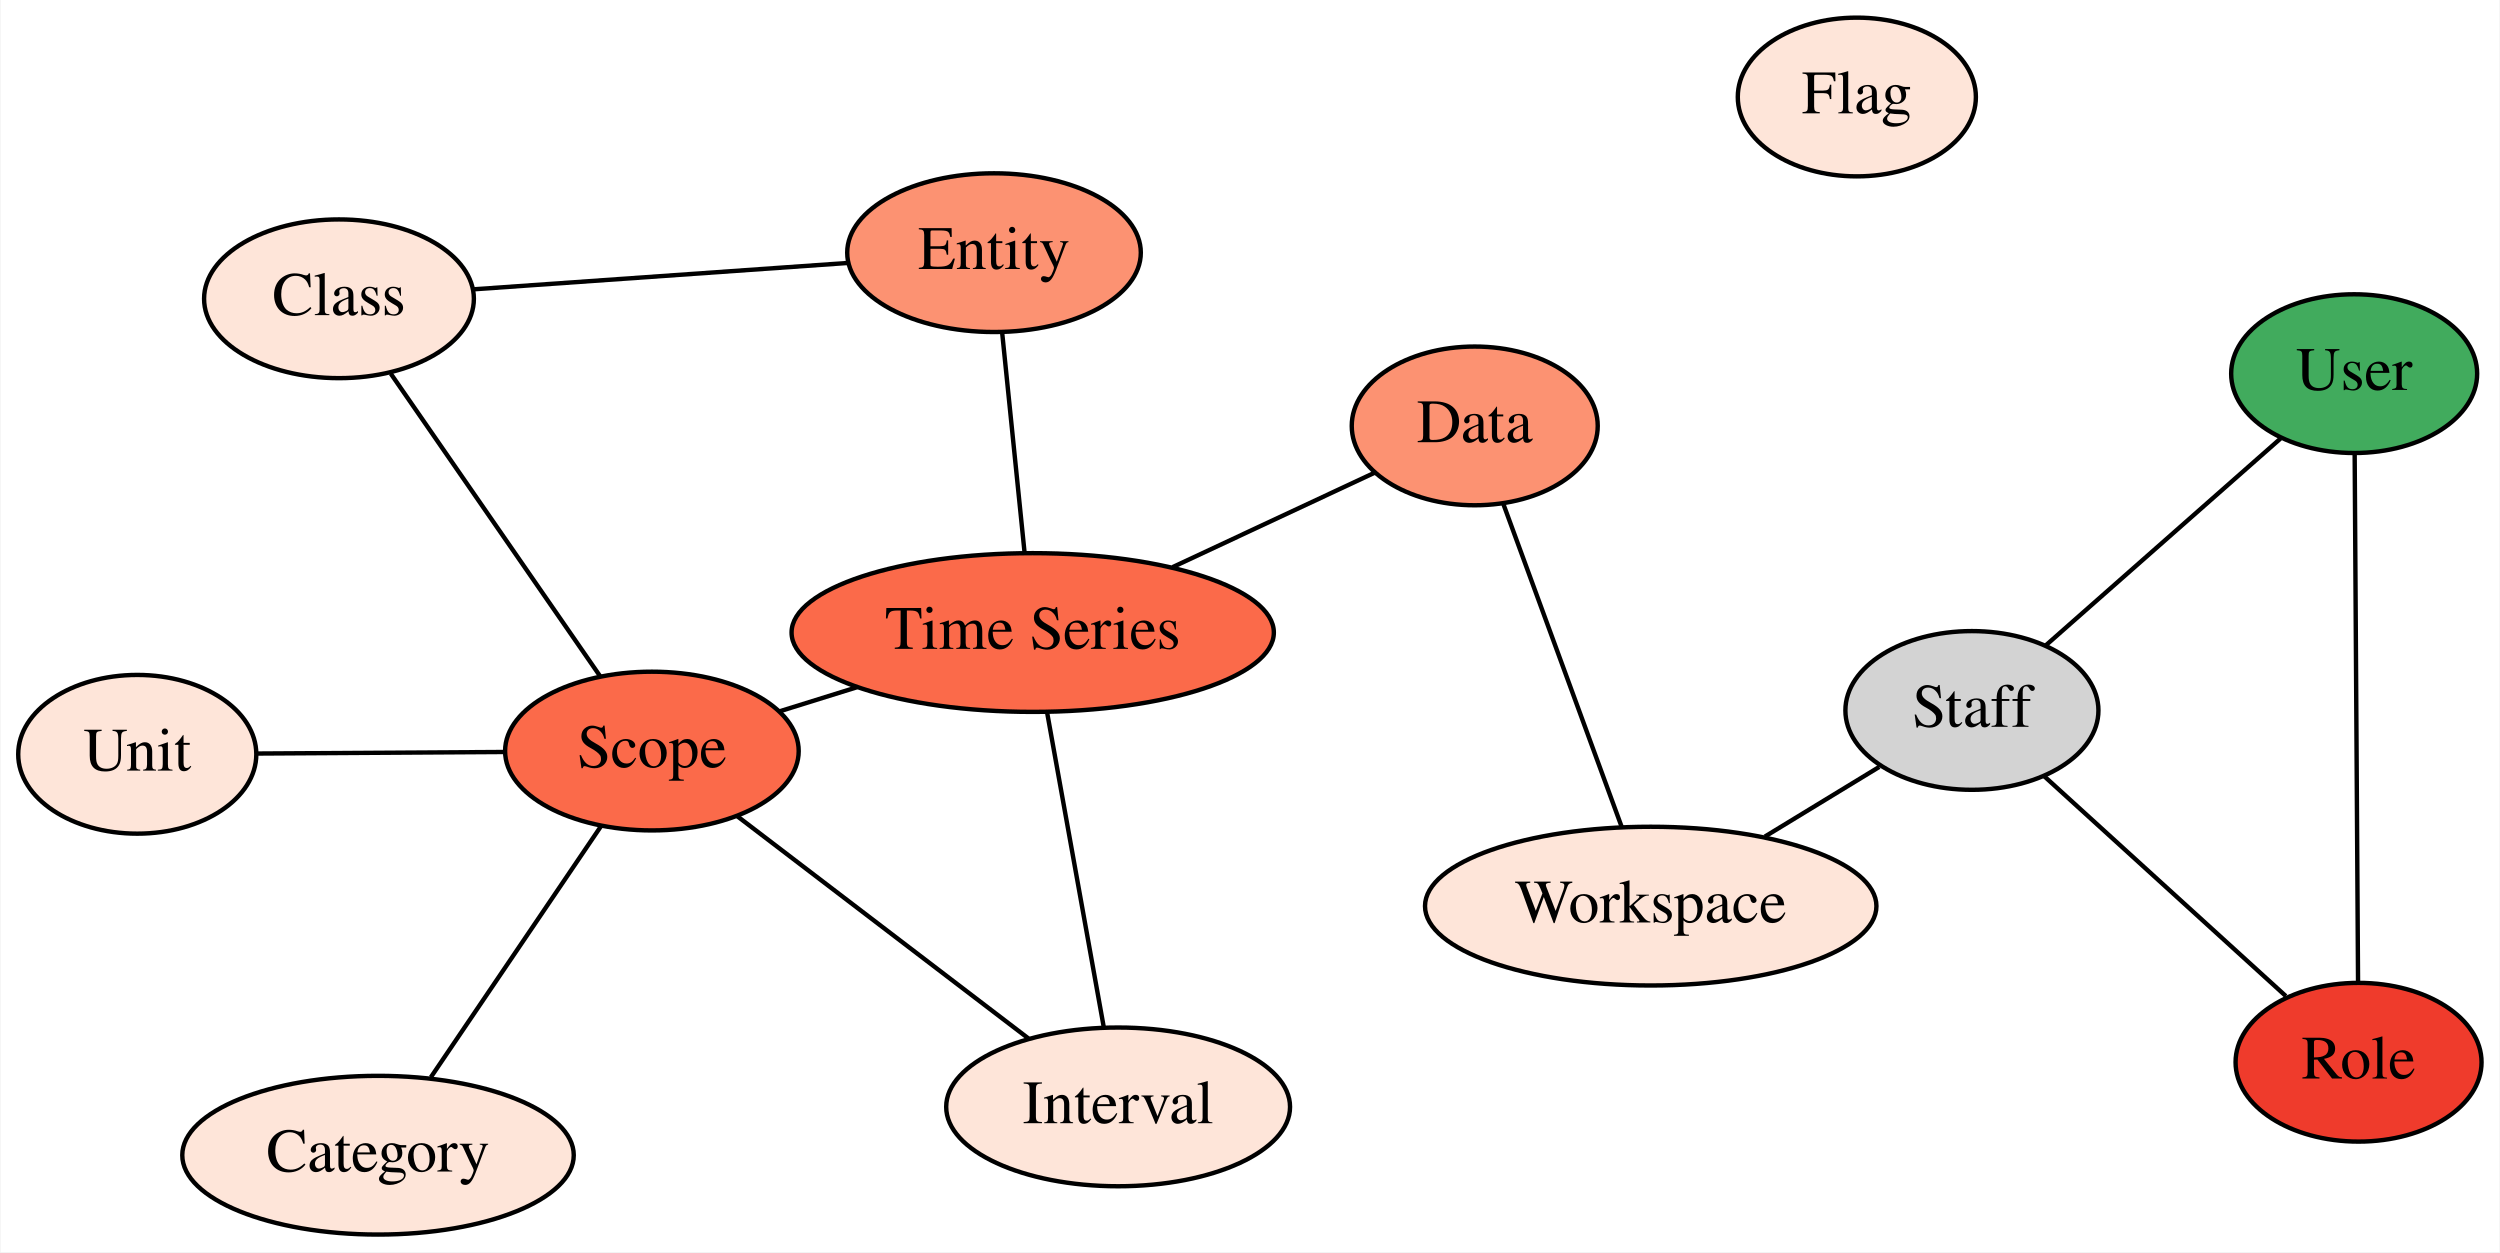
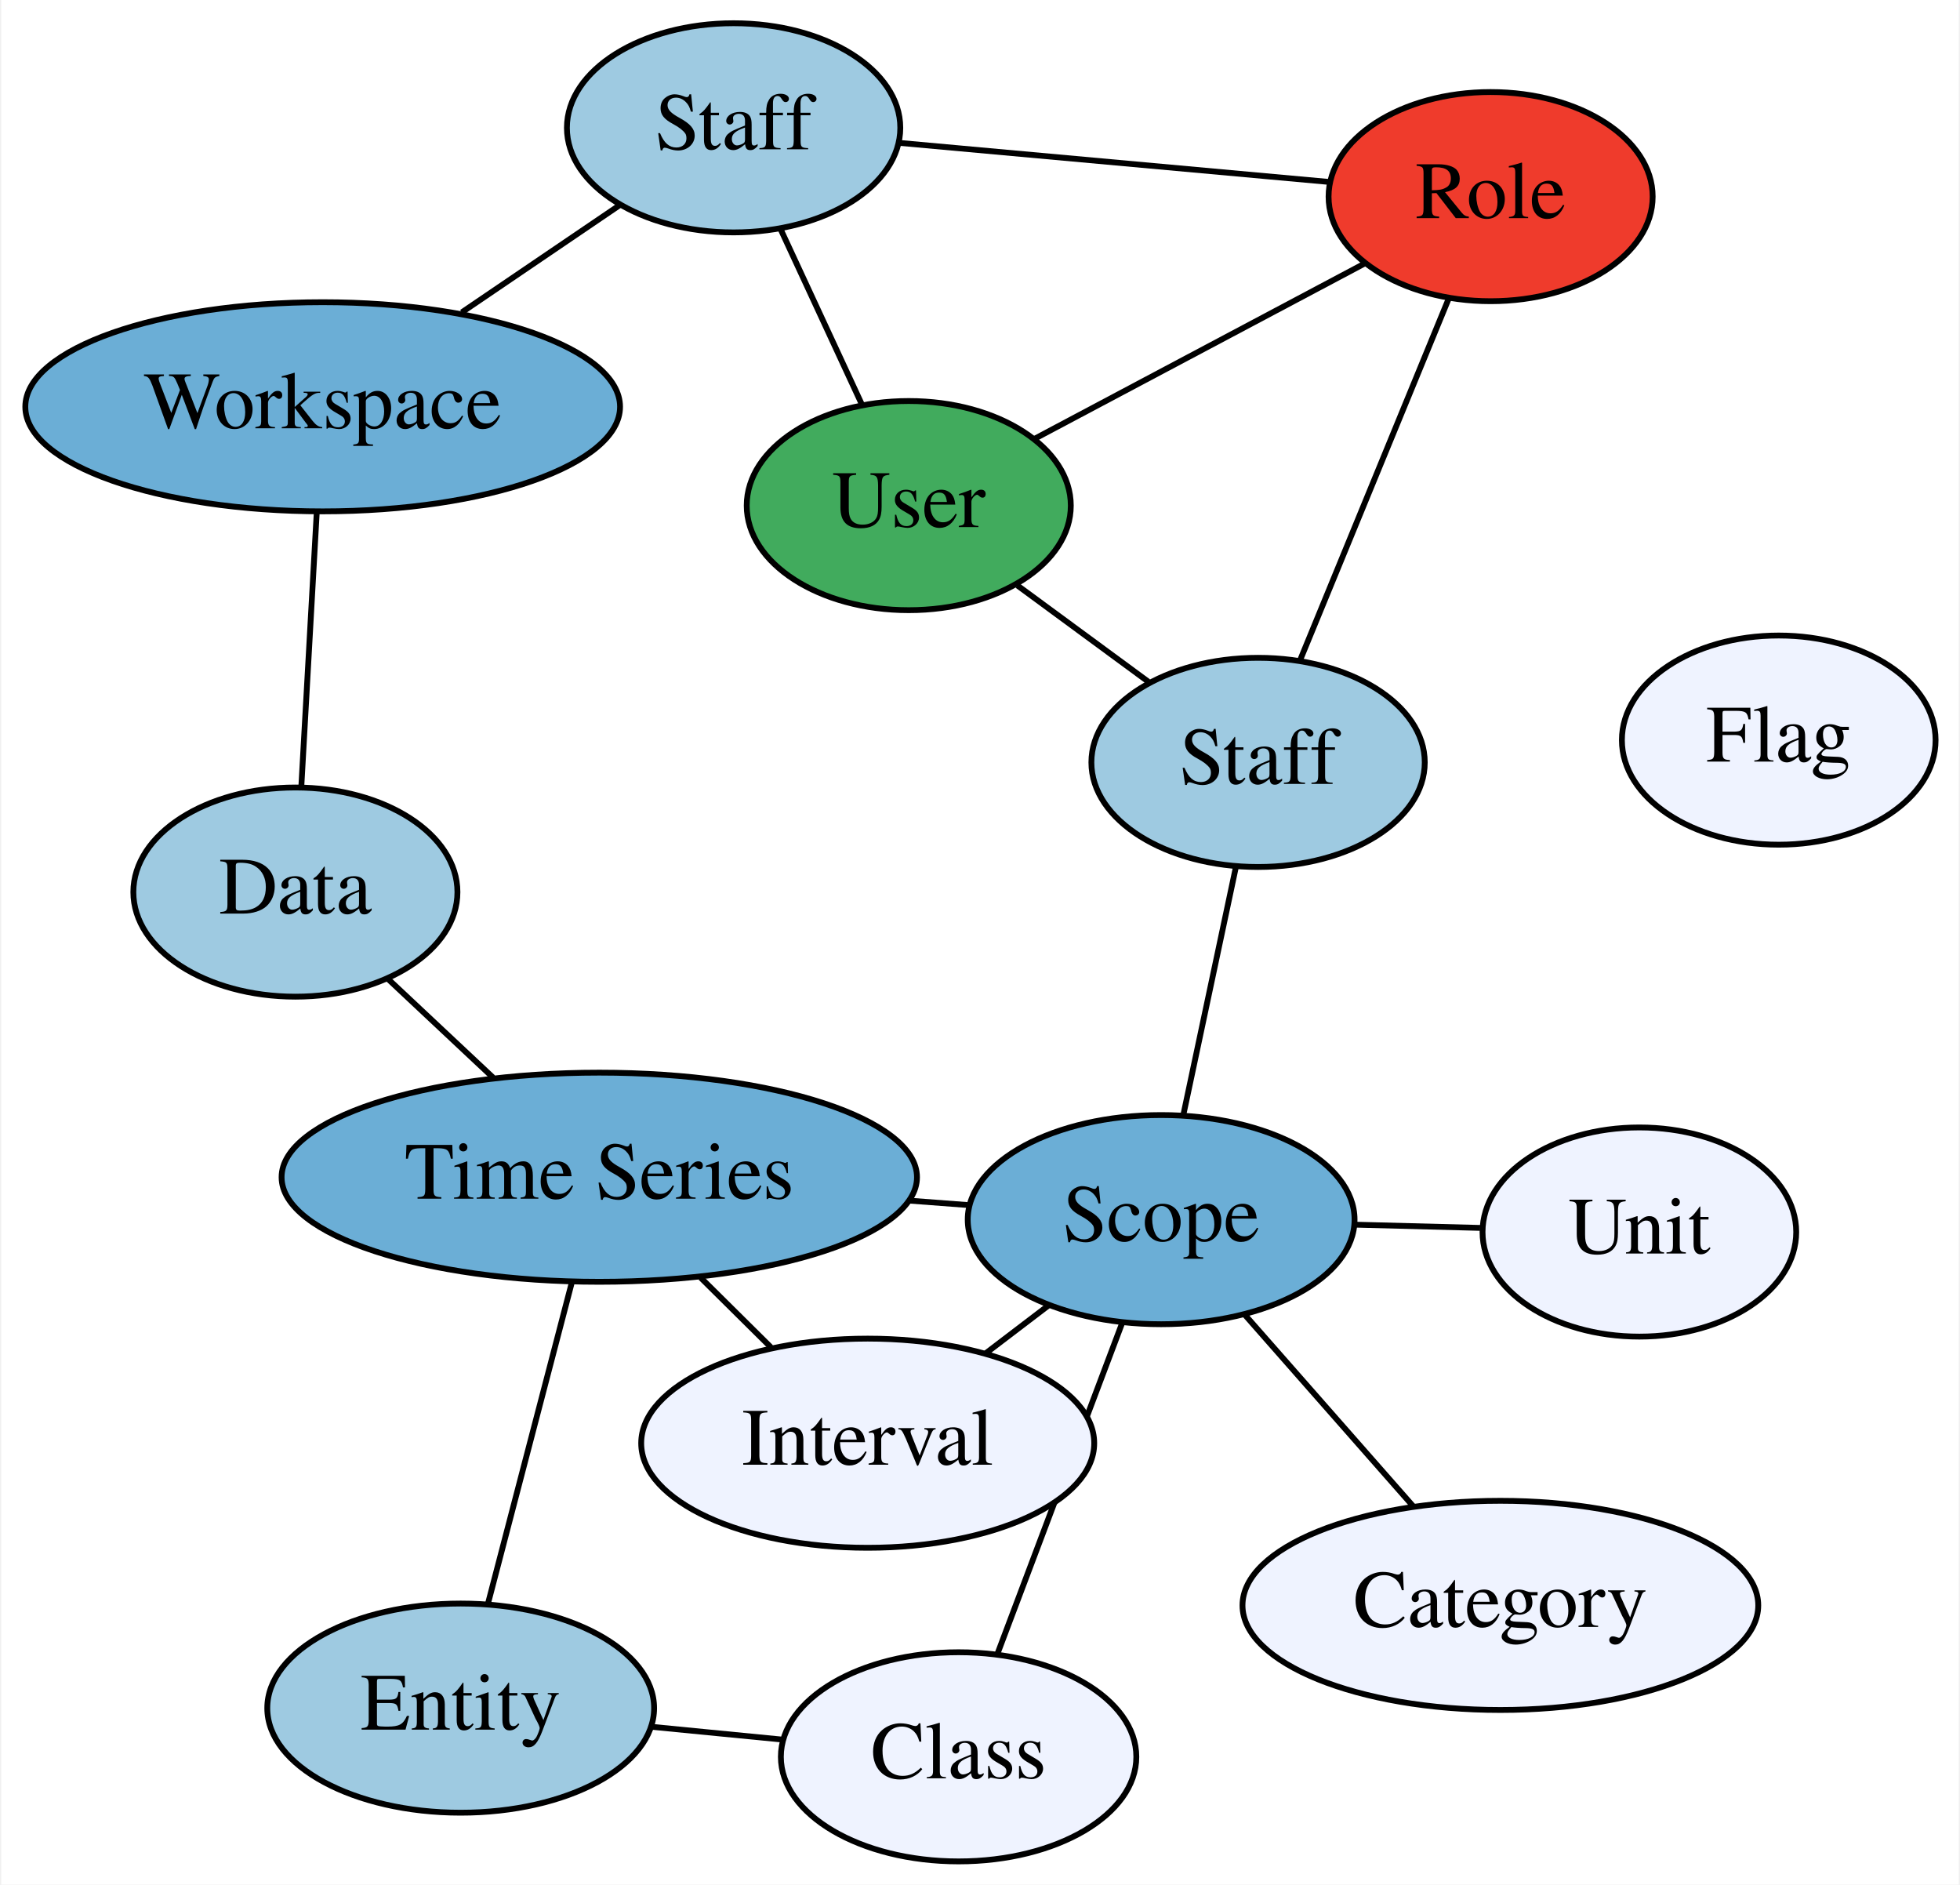
- <svg xmlns="http://www.w3.org/2000/svg" width="567pt" height="284pt" viewBox="0.00 0.00 566.74 284.00">
-   <g id="graph0" class="graph" transform="scale(1 1) rotate(0) translate(4 280)">
-     <polygon fill="white" stroke="none" points="-4,4 -4,-280 562.738,-280 562.738,4 -4,4" />
+ <svg xmlns="http://www.w3.org/2000/svg" width="337pt" height="324pt" viewBox="0.00 0.00 337.00 324.39">
+   <g id="graph0" class="graph" transform="scale(1 1) rotate(0) translate(4 320.388)">
+     <polygon fill="white" stroke="none" points="-4,4 -4,-320.388 333,-320.388 333,4 -4,4" />
    <g id="node1" class="node">
-       <ellipse fill="#fee5d9" stroke="black" cx="370.254" cy="-74.491" rx="51.191" ry="18" />
-       <text text-anchor="middle" x="370.254" y="-70.791" font-family="Times,serif" font-size="14.00">Workspace</text>
+       <ellipse fill="#6baed6" stroke="black" cx="51.345" cy="-250.371" rx="51.191" ry="18" />
+       <text text-anchor="middle" x="51.345" y="-246.671" font-family="Times,serif" font-size="14.00">Workspace</text>
    </g>
    <g id="node3" class="node">
-       <ellipse fill="#fc9272" stroke="black" cx="330.341" cy="-183.404" rx="27.895" ry="18" />
-       <text text-anchor="middle" x="330.341" y="-179.704" font-family="Times,serif" font-size="14.00">Data</text>
+       <ellipse fill="#9ecae1" stroke="black" cx="46.648" cy="-166.841" rx="27.895" ry="18" />
+       <text text-anchor="middle" x="46.648" y="-163.141" font-family="Times,serif" font-size="14.00">Data</text>
+     </g>
+     <g id="edge16" class="edge">
+       <path fill="none" stroke="black" d="M50.326,-232.246C49.538,-218.236 48.453,-198.932 47.665,-184.931" />
+     </g>
+     <g id="node7" class="node">
+       <ellipse fill="#9ecae1" stroke="black" cx="122.084" cy="-298.388" rx="28.695" ry="18" />
+       <text text-anchor="middle" x="122.084" y="-294.688" font-family="Times,serif" font-size="14.00">Staff</text>
+     </g>
+     <g id="edge4" class="edge">
+       <path fill="none" stroke="black" d="M75.294,-266.628C84.112,-272.613 93.991,-279.319 102.391,-285.021" />
+     </g>
+     <g id="node2" class="node">
+       <ellipse fill="#41ab5d" stroke="black" cx="152.237" cy="-233.364" rx="27.895" ry="18" />
+       <text text-anchor="middle" x="152.237" y="-229.664" font-family="Times,serif" font-size="14.00">User</text>
+     </g>
+     <g id="node4" class="node">
+       <ellipse fill="#9ecae1" stroke="black" cx="212.369" cy="-189.164" rx="28.695" ry="18" />
+       <text text-anchor="middle" x="212.369" y="-185.464" font-family="Times,serif" font-size="14.00">Staff</text>
+     </g>
+     <g id="edge9" class="edge">
+       <path fill="none" stroke="black" d="M170.934,-219.621C178.105,-214.35 186.288,-208.335 193.477,-203.05" />
    </g>
    <g id="edge2" class="edge">
-       <path fill="none" stroke="black" d="M363.663,-92.476C356.223,-112.777 344.198,-145.592 336.809,-165.754" />
+       <path fill="none" stroke="black" d="M144.157,-250.79C139.83,-260.119 134.516,-271.578 130.187,-280.915" />
    </g>
    <g id="node5" class="node">
-       <ellipse fill="lightgrey" stroke="black" cx="443.1" cy="-118.869" rx="28.695" ry="18" />
-       <text text-anchor="middle" x="443.1" y="-115.169" font-family="Times,serif" font-size="14.00">Staff</text>
+       <ellipse fill="#6baed6" stroke="black" cx="195.684" cy="-110.462" rx="33.295" ry="18" />
+       <text text-anchor="middle" x="195.684" y="-106.762" font-family="Times,serif" font-size="14.00">Scope</text>
+     </g>
+     <g id="edge8" class="edge">
+       <path fill="none" stroke="black" d="M199.554,-128.715C202.268,-141.521 205.881,-158.558 208.578,-171.28" />
+     </g>
+     <g id="node10" class="node">
+       <ellipse fill="#6baed6" stroke="black" cx="98.963" cy="-117.763" rx="54.691" ry="18" />
+       <text text-anchor="middle" x="98.963" y="-114.063" font-family="Times,serif" font-size="14.00">Time Series</text>
+     </g>
+     <g id="edge13" class="edge">
+       <path fill="none" stroke="black" d="M162.668,-112.954C159.275,-113.21 155.77,-113.475 152.229,-113.742" />
+     </g>
+     <g id="node13" class="node">
+       <ellipse fill="#eff3ff" stroke="black" cx="160.816" cy="-18" rx="30.595" ry="18" />
+       <text text-anchor="middle" x="160.816" y="-14.3" font-family="Times,serif" font-size="14.00">Class</text>
+     </g>
+     <g id="edge6" class="edge">
+       <path fill="none" stroke="black" d="M188.961,-92.634C182.786,-76.261 173.686,-52.128 167.518,-35.773" />
+     </g>
+     <g id="node14" class="node">
+       <ellipse fill="#eff3ff" stroke="black" cx="145.17" cy="-71.982" rx="38.993" ry="18" />
+       <text text-anchor="middle" x="145.17" y="-68.282" font-family="Times,serif" font-size="14.00">Interval</text>
+     </g>
+     <g id="edge5" class="edge">
+       <path fill="none" stroke="black" d="M176.298,-95.695C172.737,-92.982 169.011,-90.143 165.425,-87.412" />
+     </g>
+     <g id="node6" class="node">
+       <ellipse fill="#eff3ff" stroke="black" cx="302" cy="-193" rx="27" ry="18" />
+       <text text-anchor="middle" x="302" y="-189.3" font-family="Times,serif" font-size="14.00">Flag</text>
+     </g>
+     <g id="node8" class="node">
+       <ellipse fill="#9ecae1" stroke="black" cx="75.103" cy="-26.383" rx="33.295" ry="18" />
+       <text text-anchor="middle" x="75.103" y="-22.683" font-family="Times,serif" font-size="14.00">Entity</text>
+     </g>
+     <g id="edge11" class="edge">
+       <path fill="none" stroke="black" d="M79.817,-44.437C84,-60.457 90.079,-83.738 94.259,-99.747" />
+     </g>
+     <g id="node9" class="node">
+       <ellipse fill="#eff3ff" stroke="black" cx="278.009" cy="-108.329" rx="27" ry="18" />
+       <text text-anchor="middle" x="278.009" y="-104.629" font-family="Times,serif" font-size="14.00">Unit</text>
+     </g>
+     <g id="edge15" class="edge">
+       <path fill="none" stroke="black" d="M250.596,-109.039C243.673,-109.218 236.164,-109.413 228.987,-109.599" />
+     </g>
+     <g id="edge14" class="edge">
+       <path fill="none" stroke="black" d="M80.666,-134.928C74.773,-140.457 68.293,-146.536 62.584,-151.891" />
+     </g>
+     <g id="node11" class="node">
+       <ellipse fill="#ef3b2c" stroke="black" cx="252.401" cy="-286.545" rx="27.895" ry="18" />
+       <text text-anchor="middle" x="252.401" y="-282.845" font-family="Times,serif" font-size="14.00">Role</text>
+     </g>
+     <g id="edge1" class="edge">
+       <path fill="none" stroke="black" d="M230.667,-275.006C213.866,-266.086 190.719,-253.796 173.929,-244.881" />
+     </g>
+     <g id="edge3" class="edge">
+       <path fill="none" stroke="black" d="M245.244,-269.135C238.003,-251.519 226.867,-224.43 219.599,-206.751" />
+     </g>
+     <g id="edge10" class="edge">
+       <path fill="none" stroke="black" d="M224.445,-289.086C202.607,-291.071 172.384,-293.817 150.444,-295.811" />
+     </g>
+     <g id="node12" class="node">
+       <ellipse fill="#eff3ff" stroke="black" cx="254.08" cy="-44.066" rx="44.393" ry="18" />
+       <text text-anchor="middle" x="254.08" y="-40.365" font-family="Times,serif" font-size="14.00">Category</text>
+     </g>
+     <g id="edge7" class="edge">
+       <path fill="none" stroke="black" d="M239.041,-61.164C230.12,-71.308 218.871,-84.098 210.067,-94.108" />
    </g>
    <g id="edge12" class="edge">
-       <path fill="none" stroke="black" d="M396.142,-90.262C404.648,-95.444 413.993,-101.137 422.091,-106.07" />
+       <path fill="none" stroke="black" d="M130.355,-20.979C123.041,-21.694 115.2,-22.461 107.79,-23.186" />
    </g>
-     <g id="node2" class="node">
-       <ellipse fill="#41ab5d" stroke="black" cx="529.793" cy="-195.258" rx="27.895" ry="18" />
-       <text text-anchor="middle" x="529.793" y="-191.558" font-family="Times,serif" font-size="14.00">User</text>
-     </g>
-     <g id="edge10" class="edge">
-       <path fill="none" stroke="black" d="M513.078,-180.529C497.726,-167.003 475.099,-147.065 459.764,-133.552" />
-     </g>
-     <g id="node10" class="node">
-       <ellipse fill="#ef3b2c" stroke="black" cx="530.791" cy="-39.084" rx="27.895" ry="18" />
-       <text text-anchor="middle" x="530.791" y="-35.384" font-family="Times,serif" font-size="14.00">Role</text>
-     </g>
-     <g id="edge9" class="edge">
-       <path fill="none" stroke="black" d="M529.909,-177.037C530.102,-146.944 530.483,-87.206 530.675,-57.189" />
-     </g>
-     <g id="node4" class="node">
-       <ellipse fill="#fb6a4a" stroke="black" cx="143.721" cy="-109.66" rx="33.295" ry="18" />
-       <text text-anchor="middle" x="143.721" y="-105.96" font-family="Times,serif" font-size="14.00">Scope</text>
-     </g>
-     <g id="node9" class="node">
-       <ellipse fill="#fb6a4a" stroke="black" cx="230.088" cy="-136.543" rx="54.691" ry="18" />
-       <text text-anchor="middle" x="230.088" y="-132.843" font-family="Times,serif" font-size="14.00">Time Series</text>
-     </g>
-     <g id="edge7" class="edge">
-       <path fill="none" stroke="black" d="M172.48,-118.612C178.172,-120.384 184.242,-122.273 190.227,-124.136" />
-     </g>
-     <g id="node12" class="node">
-       <ellipse fill="#fee5d9" stroke="black" cx="72.751" cy="-212.235" rx="30.595" ry="18" />
-       <text text-anchor="middle" x="72.751" y="-208.535" font-family="Times,serif" font-size="14.00">Class</text>
-     </g>
-     <g id="edge6" class="edge">
-       <path fill="none" stroke="black" d="M132.001,-126.598C118.852,-145.604 97.644,-176.256 84.488,-195.271" />
-     </g>
-     <g id="node13" class="node">
-       <ellipse fill="#fee5d9" stroke="black" cx="249.459" cy="-28.956" rx="38.993" ry="18" />
-       <text text-anchor="middle" x="249.459" y="-25.256" font-family="Times,serif" font-size="14.00">Interval</text>
-     </g>
-     <g id="edge5" class="edge">
-       <path fill="none" stroke="black" d="M163.115,-94.858C181.835,-80.569 210.069,-59.02 229.106,-44.49" />
-     </g>
-     <g id="node6" class="node">
-       <ellipse fill="#fee5d9" stroke="black" cx="417" cy="-258" rx="27" ry="18" />
-       <text text-anchor="middle" x="417" y="-254.3" font-family="Times,serif" font-size="14.00">Flag</text>
-     </g>
-     <g id="node7" class="node">
-       <ellipse fill="#fc9272" stroke="black" cx="221.311" cy="-222.697" rx="33.295" ry="18" />
-       <text text-anchor="middle" x="221.311" y="-218.997" font-family="Times,serif" font-size="14.00">Entity</text>
-     </g>
-     <g id="edge4" class="edge">
-       <path fill="none" stroke="black" d="M223.172,-204.426C224.662,-189.805 226.741,-169.402 228.23,-154.788" />
-     </g>
-     <g id="node8" class="node">
-       <ellipse fill="#fee5d9" stroke="black" cx="27" cy="-108.927" rx="27" ry="18" />
-       <text text-anchor="middle" x="27" y="-105.227" font-family="Times,serif" font-size="14.00">Unit</text>
-     </g>
-     <g id="edge1" class="edge">
-       <path fill="none" stroke="black" d="M54.071,-109.097C70.908,-109.203 92.676,-109.34 110.546,-109.452" />
-     </g>
-     <g id="edge13" class="edge">
-       <path fill="none" stroke="black" d="M261.809,-151.37C276.724,-158.342 294.163,-166.494 307.717,-172.829" />
-     </g>
-     <g id="edge3" class="edge">
-       <path fill="none" stroke="black" d="M514.297,-54.091C498.619,-68.355 475.173,-89.687 459.52,-103.929" />
-     </g>
-     <g id="node11" class="node">
-       <ellipse fill="#fee5d9" stroke="black" cx="81.604" cy="-18" rx="44.393" ry="18" />
-       <text text-anchor="middle" x="81.604" y="-14.3" font-family="Times,serif" font-size="14.00">Category</text>
-     </g>
-     <g id="edge8" class="edge">
-       <path fill="none" stroke="black" d="M93.58,-35.673C104.721,-52.112 121.209,-76.442 132.201,-92.661" />
-     </g>
-     <g id="edge11" class="edge">
-       <path fill="none" stroke="black" d="M103.173,-214.377C127.96,-216.123 162.9,-218.583 188.349,-220.376" />
-     </g>
-     <g id="edge14" class="edge">
-       <path fill="none" stroke="black" d="M246.173,-47.207C242.589,-67.111 236.89,-98.765 233.326,-118.562" />
+     <g id="edge17" class="edge">
+       <path fill="none" stroke="black" d="M128.488,-88.51C124.559,-92.403 120.36,-96.563 116.399,-100.488" />
    </g>
  </g>
</svg>
